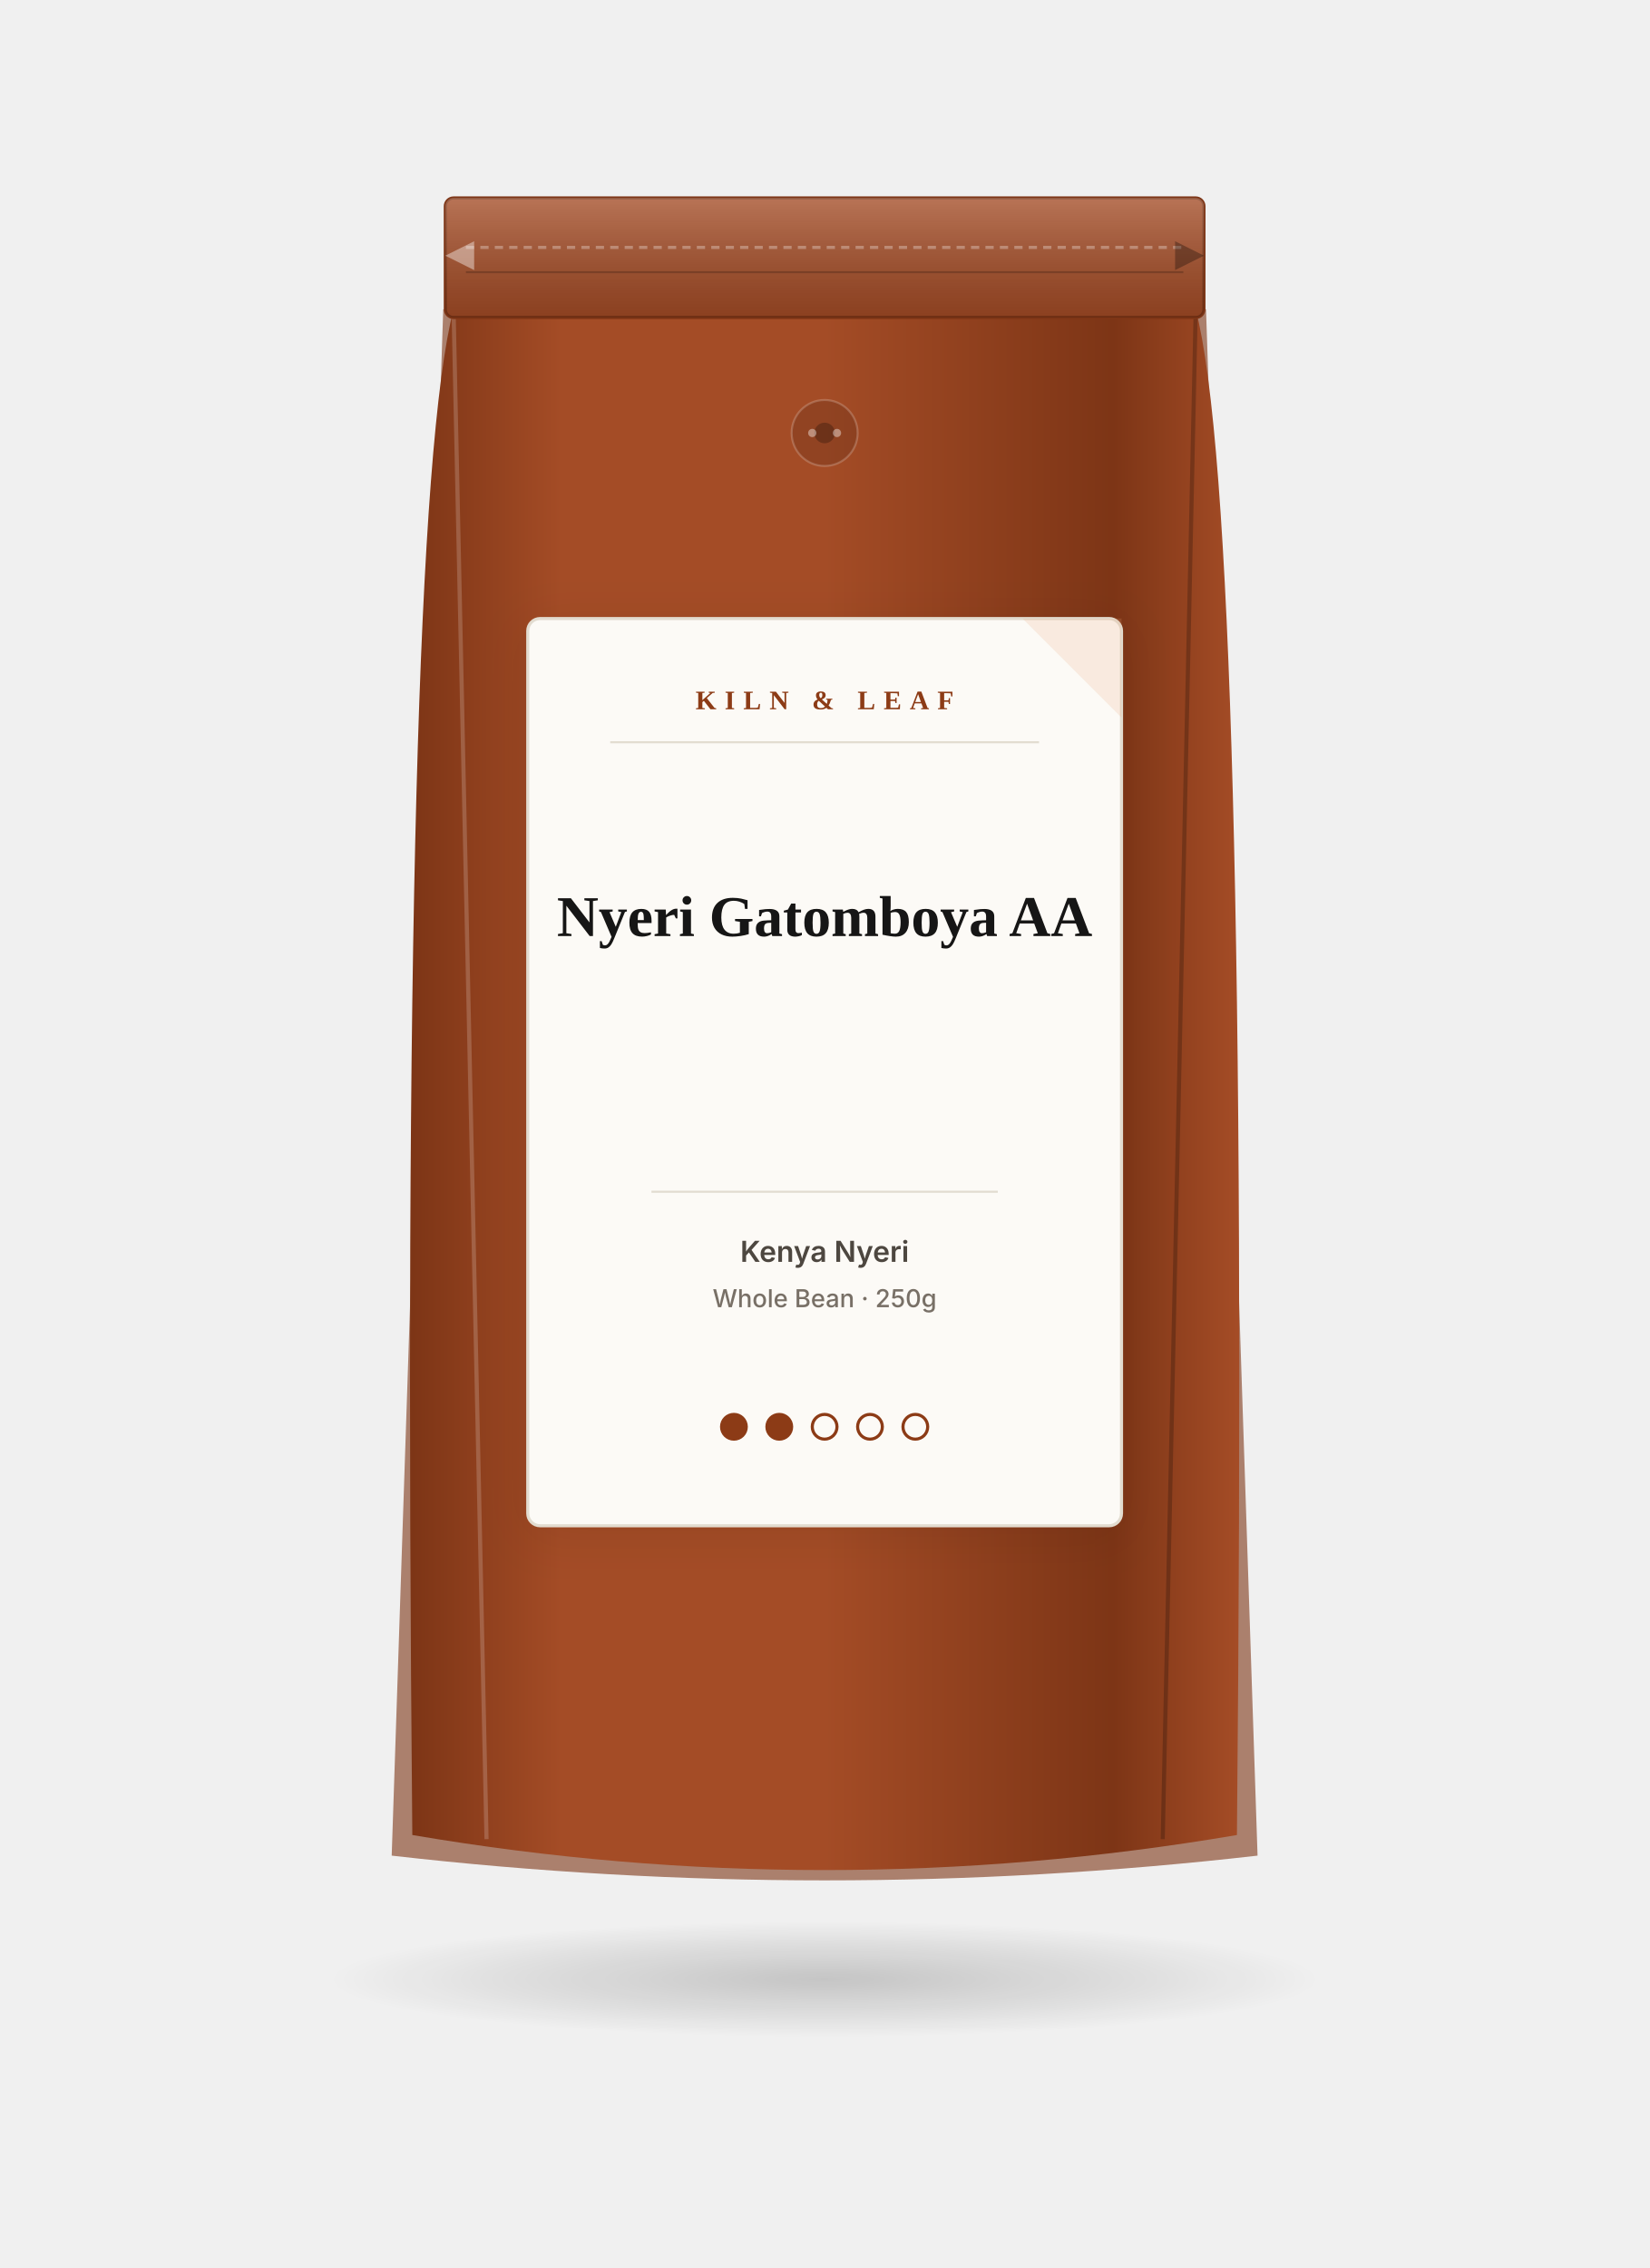
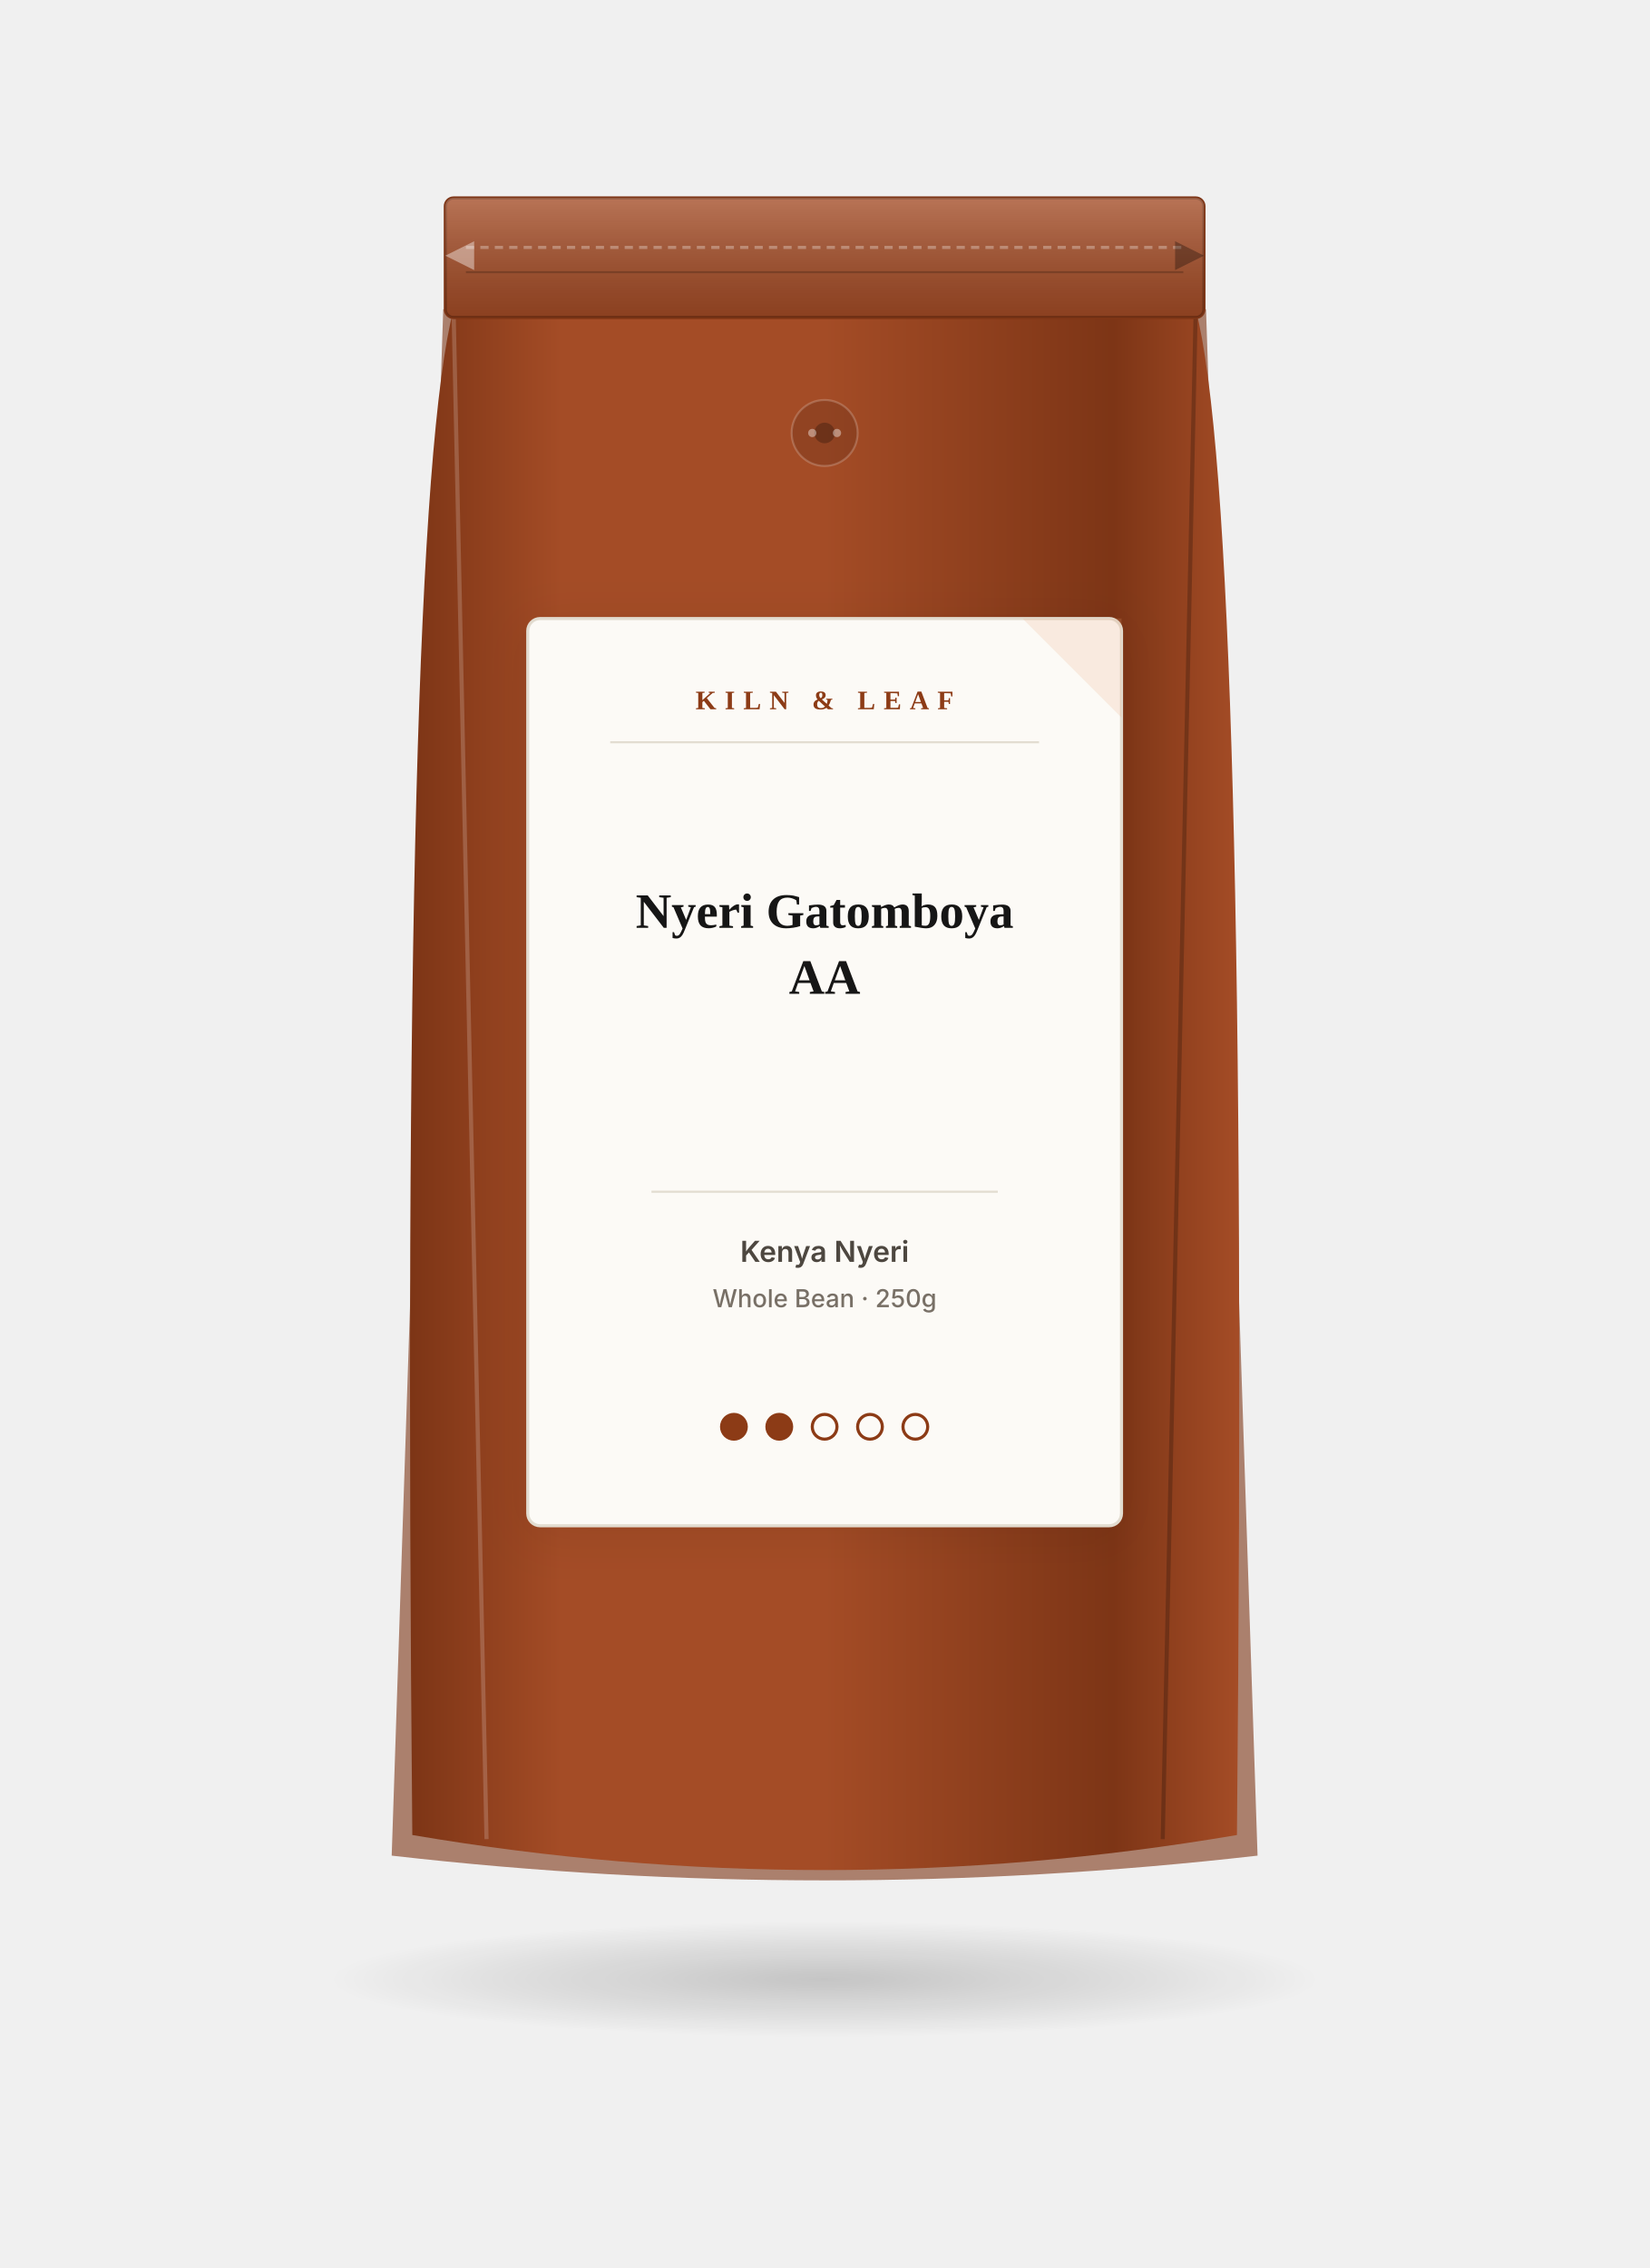
<svg xmlns="http://www.w3.org/2000/svg" viewBox="0 0 800 1100" fill="none">
  <defs>
    <radialGradient id="shadow-kenya-nyeri" cx="50%" cy="50%" r="50%">
      <stop offset="0%" stop-color="#000000" stop-opacity="0.18" />
      <stop offset="70%" stop-color="#000000" stop-opacity="0.06" />
      <stop offset="100%" stop-color="#000000" stop-opacity="0" />
    </radialGradient>
    <linearGradient id="pouch-body-kenya-nyeri" x1="0%" y1="0%" x2="100%" y2="0%">
      <stop offset="0%" stop-color="#7D3516" />
      <stop offset="18%" stop-color="#A44C26" />
      <stop offset="50%" stop-color="#A44C26" />
      <stop offset="85%" stop-color="#7D3516" />
      <stop offset="100%" stop-color="#A44C26" />
    </linearGradient>
    <linearGradient id="top-seal-kenya-nyeri" x1="0%" y1="0%" x2="0%" y2="100%">
      <stop offset="0%" stop-color="#FFFFFF" stop-opacity="0.22" />
      <stop offset="100%" stop-color="#000000" stop-opacity="0.15" />
    </linearGradient>
  </defs>
  <ellipse cx="400" cy="960" rx="240" ry="28" fill="url(#shadow-kenya-nyeri)" />
  <g>
    <path d="M 215 150 L 585 150 L 610 900 Q 400 924 190 900 Z" fill="#7D3516" opacity="0.6" />
    <path d="M 220 150 L 580 150 Q 606 250 600 890 Q 400 924 200 890 Q 194 250 220 150 Z" fill="url(#pouch-body-kenya-nyeri)" />
    <path d="M 220 150 L 236 892" stroke="#FFFFFF" stroke-opacity="0.18" stroke-width="2" />
    <path d="M 580 150 L 564 892" stroke="#000000" stroke-opacity="0.22" stroke-width="2" />
    <rect x="216" y="96" width="368" height="58" rx="4" fill="#A44C26" stroke="#7D3516" stroke-width="1.5" />
    <rect x="216" y="96" width="368" height="58" rx="4" fill="url(#top-seal-kenya-nyeri)" />
    <line x1="226" y1="120" x2="574" y2="120" stroke="#FFFFFF" stroke-opacity="0.3" stroke-width="1.5" stroke-dasharray="4 3" />
    <line x1="226" y1="132" x2="574" y2="132" stroke="#000000" stroke-opacity="0.2" stroke-width="1" />
    <path d="M 216 124 L 230 117 L 230 131 Z" fill="#FFFFFF" fill-opacity="0.4" />
    <path d="M 584 124 L 570 117 L 570 131 Z" fill="#000000" fill-opacity="0.3" />
    <circle cx="400" cy="210" r="16" fill="#000000" fill-opacity="0.12" stroke="#FFFFFF" stroke-opacity="0.2" stroke-width="1" />
    <circle cx="400" cy="210" r="5" fill="#000000" fill-opacity="0.25" />
    <circle cx="394" cy="210" r="2" fill="#FFFFFF" fill-opacity="0.4" />
    <circle cx="406" cy="210" r="2" fill="#FFFFFF" fill-opacity="0.4" />
    <g filter="drop-shadow(0 4px 12px rgba(0,0,0,0.08))">
      <rect x="256" y="300" width="288" height="440" rx="6" fill="#FCFAF6" stroke="#E2DCD0" stroke-width="1.5" />
      <path d="M 496 300 L 544 300 L 544 348 Z" fill="#E8A374" opacity="0.18" />
      <text x="400" y="344" text-anchor="middle" font-family="Georgia, 'Times New Roman', serif" font-size="13" font-weight="700" letter-spacing="4" fill="#8C3A14">KILN &amp; LEAF</text>
      <line x1="296" y1="360" x2="504" y2="360" stroke="#E2DCD0" stroke-width="1" />
-       <text x="400" y="454" text-anchor="middle" font-family="Georgia, 'Times New Roman', serif" font-size="28" font-weight="600" fill="#161412">Nyeri Gatomboya AA</text>
+       <text x="400" y="450" text-anchor="middle" font-family="Georgia, 'Times New Roman', serif" font-size="24" font-weight="600" fill="#161412">Nyeri Gatomboya</text>
+       <text x="400" y="482" text-anchor="middle" font-family="Georgia, 'Times New Roman', serif" font-size="24" font-weight="600" fill="#161412">AA</text>
      <line x1="316" y1="578" x2="484" y2="578" stroke="#E2DCD0" stroke-width="1" />
      <text x="400" y="612" text-anchor="middle" font-family="-apple-system, system-ui, sans-serif" font-size="14" font-weight="600" fill="#4E473F">Kenya Nyeri</text>
      <text x="400" y="634" text-anchor="middle" font-family="-apple-system, system-ui, sans-serif" font-size="12" font-weight="500" fill="#786F66">Whole Bean · 250g</text>
      <g>
        <circle cx="356" cy="692" r="6" fill="#8C3A14" stroke="#8C3A14" stroke-width="1.5" />
        <circle cx="378" cy="692" r="6" fill="#8C3A14" stroke="#8C3A14" stroke-width="1.5" />
        <circle cx="400" cy="692" r="6" fill="none" stroke="#8C3A14" stroke-width="1.5" />
        <circle cx="422" cy="692" r="6" fill="none" stroke="#8C3A14" stroke-width="1.5" />
        <circle cx="444" cy="692" r="6" fill="none" stroke="#8C3A14" stroke-width="1.5" />
      </g>
    </g>
  </g>
</svg>
